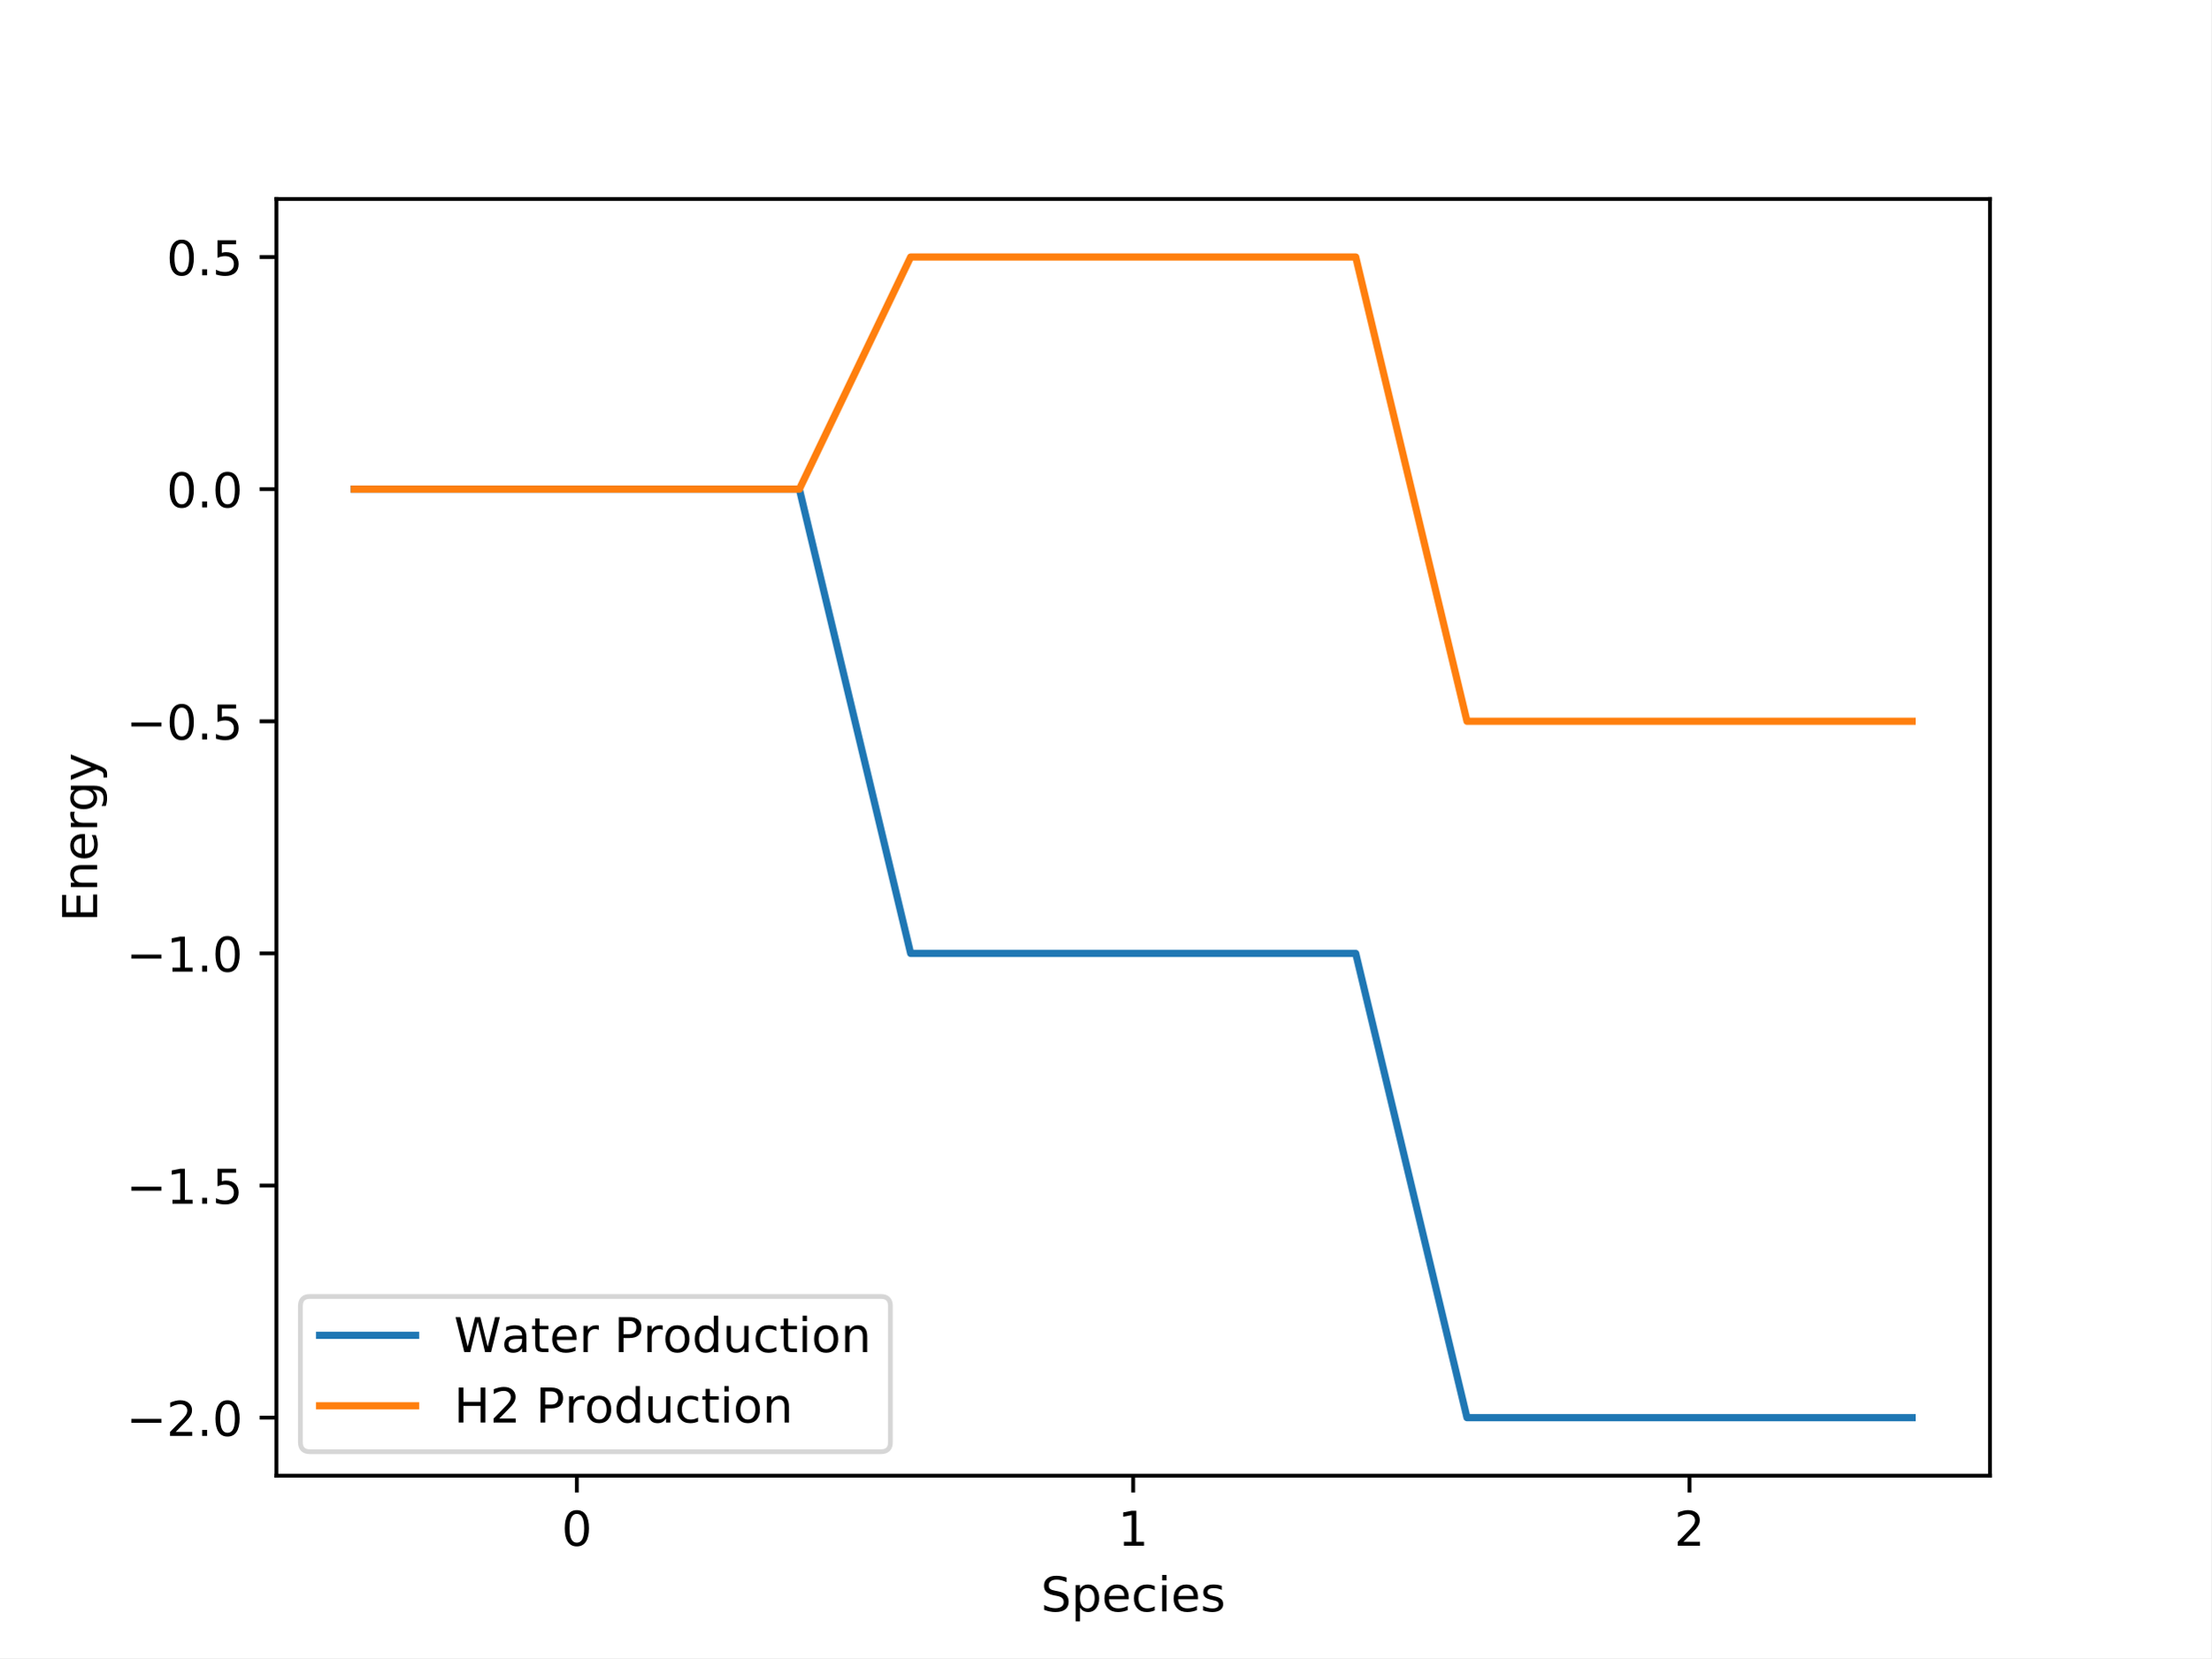
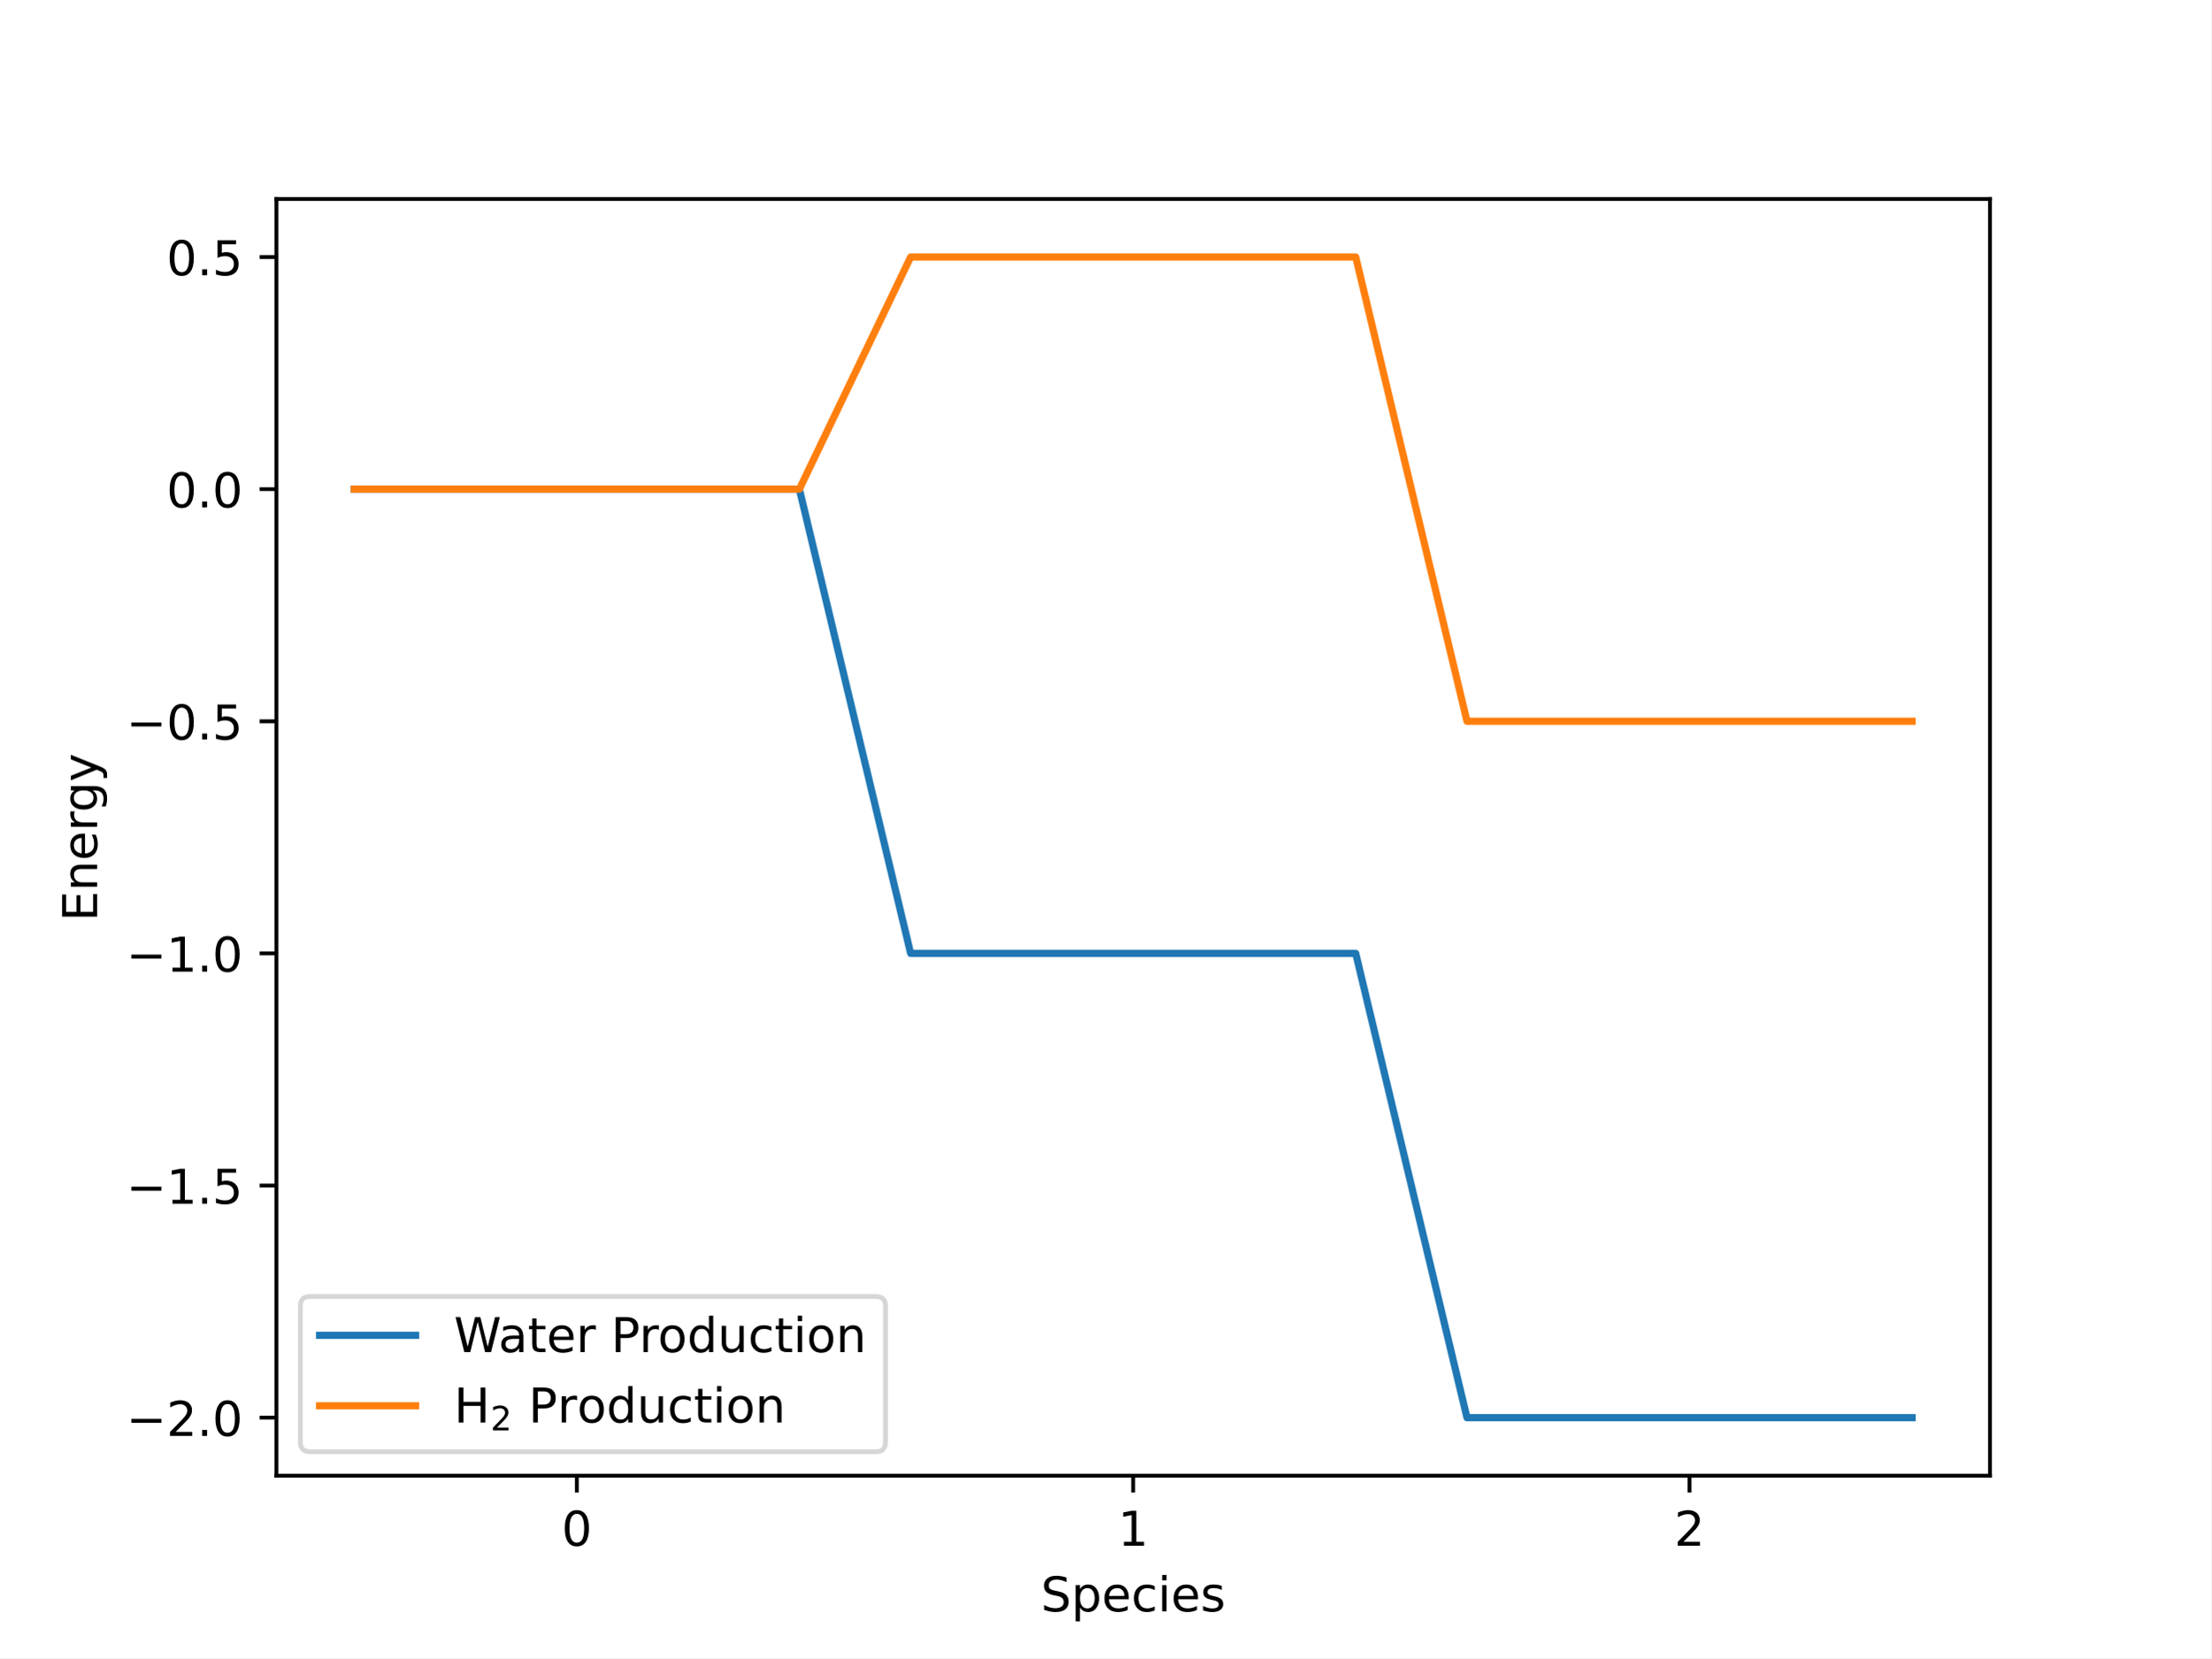
- <svg xmlns="http://www.w3.org/2000/svg" xmlns:xlink="http://www.w3.org/1999/xlink" height="345.6pt" version="1.1" viewBox="0 0 460.8 345.6" width="460.8pt">
+ <svg xmlns="http://www.w3.org/2000/svg" xmlns:xlink="http://www.w3.org/1999/xlink" width="460.8pt" height="345.6pt" viewBox="0 0 460.8 345.6" version="1.1">
  <defs>
-     <style type="text/css">
- *{stroke-linecap:butt;stroke-linejoin:round;}
-   </style>
+     <style type="text/css">*{stroke-linejoin: round; stroke-linecap: butt}</style>
  </defs>
  <g id="figure_1">
    <g id="patch_1">
-       <path d="M 0 345.6  L 460.8 345.6  L 460.8 0  L 0 0  z " style="fill:#ffffff;" />
+       <path d="M 0 345.6 L 460.8 345.6 L 460.8 0 L 0 0 z " style="fill: #ffffff" />
    </g>
    <g id="axes_1">
      <g id="patch_2">
-         <path d="M 57.6 307.584  L 414.72 307.584  L 414.72 41.472  L 57.6 41.472  z " style="fill:#ffffff;" />
+         <path d="M 57.6 307.584 L 414.72 307.584 L 414.72 41.472 L 57.6 41.472 z " style="fill: #ffffff" />
      </g>
      <g id="matplotlib.axis_1">
        <g id="xtick_1">
          <g id="line2d_1">
            <defs>
-               <path d="M 0 0  L 0 3.5  " id="mbefbd303cb" style="stroke:#000000;stroke-width:0.8;" />
-             </defs>
-             <g>
-               <use style="stroke:#000000;stroke-width:0.8;" x="120.212" xlink:href="#mbefbd303cb" y="307.584" />
+               <path id="m33f438d6b2" d="M 0 0 L 0 3.5 " style="stroke: #000000; stroke-width: 0.8" />
+             </defs>
+             <g>
+               <use xlink:href="#m33f438d6b2" x="120.212" y="307.584" style="stroke: #000000; stroke-width: 0.8" />
            </g>
          </g>
          <g id="text_1">
-             <defs>
-               <path d="M 31.781 66.406  Q 24.172 66.406 20.328 58.906  Q 16.5 51.422 16.5 36.375  Q 16.5 21.391 20.328 13.891  Q 24.172 6.391 31.781 6.391  Q 39.453 6.391 43.281 13.891  Q 47.125 21.391 47.125 36.375  Q 47.125 51.422 43.281 58.906  Q 39.453 66.406 31.781 66.406  z M 31.781 74.219  Q 44.047 74.219 50.516 64.516  Q 56.984 54.828 56.984 36.375  Q 56.984 17.969 50.516 8.266  Q 44.047 -1.422 31.781 -1.422  Q 19.531 -1.422 13.062 8.266  Q 6.594 17.969 6.594 36.375  Q 6.594 54.828 13.062 64.516  Q 19.531 74.219 31.781 74.219  z " id="DejaVuSans-48" />
-             </defs>
            <g transform="translate(117.0307 322.1824)scale(0.1 -0.1)">
-               <use xlink:href="#DejaVuSans-48" />
+               <defs>
+                 <path id="DejaVuSans-30" d="M 2034 4250 Q 1547 4250 1301 3770 Q 1056 3291 1056 2328 Q 1056 1369 1301 889 Q 1547 409 2034 409 Q 2525 409 2770 889 Q 3016 1369 3016 2328 Q 3016 3291 2770 3770 Q 2525 4250 2034 4250 z M 2034 4750 Q 2819 4750 3233 4129 Q 3647 3509 3647 2328 Q 3647 1150 3233 529 Q 2819 -91 2034 -91 Q 1250 -91 836 529 Q 422 1150 422 2328 Q 422 3509 836 4129 Q 1250 4750 2034 4750 z " transform="scale(0.015625)" />
+               </defs>
+               <use xlink:href="#DejaVuSans-30" />
            </g>
          </g>
        </g>
        <g id="xtick_2">
          <g id="line2d_2">
            <g>
-               <use style="stroke:#000000;stroke-width:0.8;" x="236.16" xlink:href="#mbefbd303cb" y="307.584" />
+               <use xlink:href="#m33f438d6b2" x="236.16" y="307.584" style="stroke: #000000; stroke-width: 0.8" />
            </g>
          </g>
          <g id="text_2">
-             <defs>
-               <path d="M 12.406 8.297  L 28.516 8.297  L 28.516 63.922  L 10.984 60.406  L 10.984 69.391  L 28.422 72.906  L 38.281 72.906  L 38.281 8.297  L 54.391 8.297  L 54.391 0  L 12.406 0  z " id="DejaVuSans-49" />
-             </defs>
            <g transform="translate(232.9787 322.1824)scale(0.1 -0.1)">
-               <use xlink:href="#DejaVuSans-49" />
+               <defs>
+                 <path id="DejaVuSans-31" d="M 794 531 L 1825 531 L 1825 4091 L 703 3866 L 703 4441 L 1819 4666 L 2450 4666 L 2450 531 L 3481 531 L 3481 0 L 794 0 L 794 531 z " transform="scale(0.015625)" />
+               </defs>
+               <use xlink:href="#DejaVuSans-31" />
            </g>
          </g>
        </g>
        <g id="xtick_3">
          <g id="line2d_3">
            <g>
-               <use style="stroke:#000000;stroke-width:0.8;" x="352.108" xlink:href="#mbefbd303cb" y="307.584" />
+               <use xlink:href="#m33f438d6b2" x="352.108" y="307.584" style="stroke: #000000; stroke-width: 0.8" />
            </g>
          </g>
          <g id="text_3">
-             <defs>
-               <path d="M 19.188 8.297  L 53.609 8.297  L 53.609 0  L 7.328 0  L 7.328 8.297  Q 12.938 14.109 22.625 23.891  Q 32.328 33.688 34.812 36.531  Q 39.547 41.844 41.422 45.531  Q 43.312 49.219 43.312 52.781  Q 43.312 58.594 39.234 62.25  Q 35.156 65.922 28.609 65.922  Q 23.969 65.922 18.812 64.312  Q 13.672 62.703 7.812 59.422  L 7.812 69.391  Q 13.766 71.781 18.938 73  Q 24.125 74.219 28.422 74.219  Q 39.75 74.219 46.484 68.547  Q 53.219 62.891 53.219 53.422  Q 53.219 48.922 51.531 44.891  Q 49.859 40.875 45.406 35.406  Q 44.188 33.984 37.641 27.219  Q 31.109 20.453 19.188 8.297  z " id="DejaVuSans-50" />
-             </defs>
            <g transform="translate(348.9268 322.1824)scale(0.1 -0.1)">
-               <use xlink:href="#DejaVuSans-50" />
+               <defs>
+                 <path id="DejaVuSans-32" d="M 1228 531 L 3431 531 L 3431 0 L 469 0 L 469 531 Q 828 903 1448 1529 Q 2069 2156 2228 2338 Q 2531 2678 2651 2914 Q 2772 3150 2772 3378 Q 2772 3750 2511 3984 Q 2250 4219 1831 4219 Q 1534 4219 1204 4116 Q 875 4013 500 3803 L 500 4441 Q 881 4594 1212 4672 Q 1544 4750 1819 4750 Q 2544 4750 2975 4387 Q 3406 4025 3406 3419 Q 3406 3131 3298 2873 Q 3191 2616 2906 2266 Q 2828 2175 2409 1742 Q 1991 1309 1228 531 z " transform="scale(0.015625)" />
+               </defs>
+               <use xlink:href="#DejaVuSans-32" />
            </g>
          </g>
        </g>
        <g id="text_4">
-           <defs>
-             <path d="M 53.516 70.516  L 53.516 60.891  Q 47.906 63.578 42.922 64.891  Q 37.938 66.219 33.297 66.219  Q 25.25 66.219 20.875 63.094  Q 16.5 59.969 16.5 54.203  Q 16.5 49.359 19.406 46.891  Q 22.312 44.438 30.422 42.922  L 36.375 41.703  Q 47.406 39.594 52.656 34.297  Q 57.906 29 57.906 20.125  Q 57.906 9.516 50.797 4.047  Q 43.703 -1.422 29.984 -1.422  Q 24.812 -1.422 18.969 -0.25  Q 13.141 0.922 6.891 3.219  L 6.891 13.375  Q 12.891 10.016 18.656 8.297  Q 24.422 6.594 29.984 6.594  Q 38.422 6.594 43.016 9.906  Q 47.609 13.234 47.609 19.391  Q 47.609 24.75 44.312 27.781  Q 41.016 30.812 33.5 32.328  L 27.484 33.5  Q 16.453 35.688 11.516 40.375  Q 6.594 45.062 6.594 53.422  Q 6.594 63.094 13.406 68.656  Q 20.219 74.219 32.172 74.219  Q 37.312 74.219 42.625 73.281  Q 47.953 72.359 53.516 70.516  z " id="DejaVuSans-83" />
-             <path d="M 18.109 8.203  L 18.109 -20.797  L 9.078 -20.797  L 9.078 54.688  L 18.109 54.688  L 18.109 46.391  Q 20.953 51.266 25.266 53.625  Q 29.594 56 35.594 56  Q 45.562 56 51.781 48.094  Q 58.016 40.188 58.016 27.297  Q 58.016 14.406 51.781 6.484  Q 45.562 -1.422 35.594 -1.422  Q 29.594 -1.422 25.266 0.953  Q 20.953 3.328 18.109 8.203  z M 48.688 27.297  Q 48.688 37.203 44.609 42.844  Q 40.531 48.484 33.406 48.484  Q 26.266 48.484 22.188 42.844  Q 18.109 37.203 18.109 27.297  Q 18.109 17.391 22.188 11.75  Q 26.266 6.109 33.406 6.109  Q 40.531 6.109 44.609 11.75  Q 48.688 17.391 48.688 27.297  z " id="DejaVuSans-112" />
-             <path d="M 56.203 29.594  L 56.203 25.203  L 14.891 25.203  Q 15.484 15.922 20.484 11.062  Q 25.484 6.203 34.422 6.203  Q 39.594 6.203 44.453 7.469  Q 49.312 8.734 54.109 11.281  L 54.109 2.781  Q 49.266 0.734 44.188 -0.344  Q 39.109 -1.422 33.891 -1.422  Q 20.797 -1.422 13.156 6.188  Q 5.516 13.812 5.516 26.812  Q 5.516 40.234 12.766 48.109  Q 20.016 56 32.328 56  Q 43.359 56 49.781 48.891  Q 56.203 41.797 56.203 29.594  z M 47.219 32.234  Q 47.125 39.594 43.094 43.984  Q 39.062 48.391 32.422 48.391  Q 24.906 48.391 20.391 44.141  Q 15.875 39.891 15.188 32.172  z " id="DejaVuSans-101" />
-             <path d="M 48.781 52.594  L 48.781 44.188  Q 44.969 46.297 41.141 47.344  Q 37.312 48.391 33.406 48.391  Q 24.656 48.391 19.812 42.844  Q 14.984 37.312 14.984 27.297  Q 14.984 17.281 19.812 11.734  Q 24.656 6.203 33.406 6.203  Q 37.312 6.203 41.141 7.25  Q 44.969 8.297 48.781 10.406  L 48.781 2.094  Q 45.016 0.344 40.984 -0.531  Q 36.969 -1.422 32.422 -1.422  Q 20.062 -1.422 12.781 6.344  Q 5.516 14.109 5.516 27.297  Q 5.516 40.672 12.859 48.328  Q 20.219 56 33.016 56  Q 37.156 56 41.109 55.141  Q 45.062 54.297 48.781 52.594  z " id="DejaVuSans-99" />
-             <path d="M 9.422 54.688  L 18.406 54.688  L 18.406 0  L 9.422 0  z M 9.422 75.984  L 18.406 75.984  L 18.406 64.594  L 9.422 64.594  z " id="DejaVuSans-105" />
-             <path d="M 44.281 53.078  L 44.281 44.578  Q 40.484 46.531 36.375 47.5  Q 32.281 48.484 27.875 48.484  Q 21.188 48.484 17.844 46.438  Q 14.5 44.391 14.5 40.281  Q 14.5 37.156 16.891 35.375  Q 19.281 33.594 26.516 31.984  L 29.594 31.297  Q 39.156 29.25 43.188 25.516  Q 47.219 21.781 47.219 15.094  Q 47.219 7.469 41.188 3.016  Q 35.156 -1.422 24.609 -1.422  Q 20.219 -1.422 15.453 -0.562  Q 10.688 0.297 5.422 2  L 5.422 11.281  Q 10.406 8.688 15.234 7.391  Q 20.062 6.109 24.812 6.109  Q 31.156 6.109 34.562 8.281  Q 37.984 10.453 37.984 14.406  Q 37.984 18.062 35.516 20.016  Q 33.062 21.969 24.703 23.781  L 21.578 24.516  Q 13.234 26.266 9.516 29.906  Q 5.812 33.547 5.812 39.891  Q 5.812 47.609 11.281 51.797  Q 16.75 56 26.812 56  Q 31.781 56 36.172 55.266  Q 40.578 54.547 44.281 53.078  z " id="DejaVuSans-115" />
-           </defs>
          <g transform="translate(216.9155 335.8606)scale(0.1 -0.1)">
-             <use xlink:href="#DejaVuSans-83" />
-             <use x="63.477" xlink:href="#DejaVuSans-112" />
-             <use x="126.953" xlink:href="#DejaVuSans-101" />
-             <use x="188.477" xlink:href="#DejaVuSans-99" />
-             <use x="243.457" xlink:href="#DejaVuSans-105" />
-             <use x="271.24" xlink:href="#DejaVuSans-101" />
-             <use x="332.764" xlink:href="#DejaVuSans-115" />
+             <defs>
+               <path id="DejaVuSans-53" d="M 3425 4513 L 3425 3897 Q 3066 4069 2747 4153 Q 2428 4238 2131 4238 Q 1616 4238 1336 4038 Q 1056 3838 1056 3469 Q 1056 3159 1242 3001 Q 1428 2844 1947 2747 L 2328 2669 Q 3034 2534 3370 2195 Q 3706 1856 3706 1288 Q 3706 609 3251 259 Q 2797 -91 1919 -91 Q 1588 -91 1214 -16 Q 841 59 441 206 L 441 856 Q 825 641 1194 531 Q 1563 422 1919 422 Q 2459 422 2753 634 Q 3047 847 3047 1241 Q 3047 1584 2836 1778 Q 2625 1972 2144 2069 L 1759 2144 Q 1053 2284 737 2584 Q 422 2884 422 3419 Q 422 4038 858 4394 Q 1294 4750 2059 4750 Q 2388 4750 2728 4690 Q 3069 4631 3425 4513 z " transform="scale(0.015625)" />
+               <path id="DejaVuSans-70" d="M 1159 525 L 1159 -1331 L 581 -1331 L 581 3500 L 1159 3500 L 1159 2969 Q 1341 3281 1617 3432 Q 1894 3584 2278 3584 Q 2916 3584 3314 3078 Q 3713 2572 3713 1747 Q 3713 922 3314 415 Q 2916 -91 2278 -91 Q 1894 -91 1617 61 Q 1341 213 1159 525 z M 3116 1747 Q 3116 2381 2855 2742 Q 2594 3103 2138 3103 Q 1681 3103 1420 2742 Q 1159 2381 1159 1747 Q 1159 1113 1420 752 Q 1681 391 2138 391 Q 2594 391 2855 752 Q 3116 1113 3116 1747 z " transform="scale(0.015625)" />
+               <path id="DejaVuSans-65" d="M 3597 1894 L 3597 1613 L 953 1613 Q 991 1019 1311 708 Q 1631 397 2203 397 Q 2534 397 2845 478 Q 3156 559 3463 722 L 3463 178 Q 3153 47 2828 -22 Q 2503 -91 2169 -91 Q 1331 -91 842 396 Q 353 884 353 1716 Q 353 2575 817 3079 Q 1281 3584 2069 3584 Q 2775 3584 3186 3129 Q 3597 2675 3597 1894 z M 3022 2063 Q 3016 2534 2758 2815 Q 2500 3097 2075 3097 Q 1594 3097 1305 2825 Q 1016 2553 972 2059 L 3022 2063 z " transform="scale(0.015625)" />
+               <path id="DejaVuSans-63" d="M 3122 3366 L 3122 2828 Q 2878 2963 2633 3030 Q 2388 3097 2138 3097 Q 1578 3097 1268 2742 Q 959 2388 959 1747 Q 959 1106 1268 751 Q 1578 397 2138 397 Q 2388 397 2633 464 Q 2878 531 3122 666 L 3122 134 Q 2881 22 2623 -34 Q 2366 -91 2075 -91 Q 1284 -91 818 406 Q 353 903 353 1747 Q 353 2603 823 3093 Q 1294 3584 2113 3584 Q 2378 3584 2631 3529 Q 2884 3475 3122 3366 z " transform="scale(0.015625)" />
+               <path id="DejaVuSans-69" d="M 603 3500 L 1178 3500 L 1178 0 L 603 0 L 603 3500 z M 603 4863 L 1178 4863 L 1178 4134 L 603 4134 L 603 4863 z " transform="scale(0.015625)" />
+               <path id="DejaVuSans-73" d="M 2834 3397 L 2834 2853 Q 2591 2978 2328 3040 Q 2066 3103 1784 3103 Q 1356 3103 1142 2972 Q 928 2841 928 2578 Q 928 2378 1081 2264 Q 1234 2150 1697 2047 L 1894 2003 Q 2506 1872 2764 1633 Q 3022 1394 3022 966 Q 3022 478 2636 193 Q 2250 -91 1575 -91 Q 1294 -91 989 -36 Q 684 19 347 128 L 347 722 Q 666 556 975 473 Q 1284 391 1588 391 Q 1994 391 2212 530 Q 2431 669 2431 922 Q 2431 1156 2273 1281 Q 2116 1406 1581 1522 L 1381 1569 Q 847 1681 609 1914 Q 372 2147 372 2553 Q 372 3047 722 3315 Q 1072 3584 1716 3584 Q 2034 3584 2315 3537 Q 2597 3491 2834 3397 z " transform="scale(0.015625)" />
+             </defs>
+             <use xlink:href="#DejaVuSans-53" />
+             <use xlink:href="#DejaVuSans-70" x="63.477" />
+             <use xlink:href="#DejaVuSans-65" x="126.953" />
+             <use xlink:href="#DejaVuSans-63" x="188.477" />
+             <use xlink:href="#DejaVuSans-69" x="243.457" />
+             <use xlink:href="#DejaVuSans-65" x="271.24" />
+             <use xlink:href="#DejaVuSans-73" x="332.764" />
          </g>
        </g>
      </g>
      <g id="matplotlib.axis_2">
        <g id="ytick_1">
          <g id="line2d_4">
            <defs>
-               <path d="M 0 0  L -3.5 0  " id="m1e90b97d5b" style="stroke:#000000;stroke-width:0.8;" />
-             </defs>
-             <g>
-               <use style="stroke:#000000;stroke-width:0.8;" x="57.6" xlink:href="#m1e90b97d5b" y="295.488" />
+               <path id="m0266d4c2ae" d="M 0 0 L -3.5 0 " style="stroke: #000000; stroke-width: 0.8" />
+             </defs>
+             <g>
+               <use xlink:href="#m0266d4c2ae" x="57.6" y="295.488" style="stroke: #000000; stroke-width: 0.8" />
            </g>
          </g>
          <g id="text_5">
-             <defs>
-               <path d="M 10.594 35.5  L 73.188 35.5  L 73.188 27.203  L 10.594 27.203  z " id="DejaVuSans-8722" />
-               <path d="M 10.688 12.406  L 21 12.406  L 21 0  L 10.688 0  z " id="DejaVuSans-46" />
-             </defs>
            <g transform="translate(26.31719 299.2872)scale(0.1 -0.1)">
-               <use xlink:href="#DejaVuSans-8722" />
-               <use x="83.789" xlink:href="#DejaVuSans-50" />
-               <use x="147.412" xlink:href="#DejaVuSans-46" />
-               <use x="179.199" xlink:href="#DejaVuSans-48" />
+               <defs>
+                 <path id="DejaVuSans-2212" d="M 678 2272 L 4684 2272 L 4684 1741 L 678 1741 L 678 2272 z " transform="scale(0.015625)" />
+                 <path id="DejaVuSans-2e" d="M 684 794 L 1344 794 L 1344 0 L 684 0 L 684 794 z " transform="scale(0.015625)" />
+               </defs>
+               <use xlink:href="#DejaVuSans-2212" />
+               <use xlink:href="#DejaVuSans-32" x="83.789" />
+               <use xlink:href="#DejaVuSans-2e" x="147.412" />
+               <use xlink:href="#DejaVuSans-30" x="179.199" />
            </g>
          </g>
        </g>
        <g id="ytick_2">
          <g id="line2d_5">
            <g>
-               <use style="stroke:#000000;stroke-width:0.8;" x="57.6" xlink:href="#m1e90b97d5b" y="247.104" />
+               <use xlink:href="#m0266d4c2ae" x="57.6" y="247.104" style="stroke: #000000; stroke-width: 0.8" />
            </g>
          </g>
          <g id="text_6">
-             <defs>
-               <path d="M 10.797 72.906  L 49.516 72.906  L 49.516 64.594  L 19.828 64.594  L 19.828 46.734  Q 21.969 47.469 24.109 47.828  Q 26.266 48.188 28.422 48.188  Q 40.625 48.188 47.75 41.5  Q 54.891 34.812 54.891 23.391  Q 54.891 11.625 47.562 5.094  Q 40.234 -1.422 26.906 -1.422  Q 22.312 -1.422 17.547 -0.641  Q 12.797 0.141 7.719 1.703  L 7.719 11.625  Q 12.109 9.234 16.797 8.062  Q 21.484 6.891 26.703 6.891  Q 35.156 6.891 40.078 11.328  Q 45.016 15.766 45.016 23.391  Q 45.016 31 40.078 35.438  Q 35.156 39.891 26.703 39.891  Q 22.75 39.891 18.812 39.016  Q 14.891 38.141 10.797 36.281  z " id="DejaVuSans-53" />
-             </defs>
            <g transform="translate(26.31719 250.9032)scale(0.1 -0.1)">
-               <use xlink:href="#DejaVuSans-8722" />
-               <use x="83.789" xlink:href="#DejaVuSans-49" />
-               <use x="147.412" xlink:href="#DejaVuSans-46" />
-               <use x="179.199" xlink:href="#DejaVuSans-53" />
+               <defs>
+                 <path id="DejaVuSans-35" d="M 691 4666 L 3169 4666 L 3169 4134 L 1269 4134 L 1269 2991 Q 1406 3038 1543 3061 Q 1681 3084 1819 3084 Q 2600 3084 3056 2656 Q 3513 2228 3513 1497 Q 3513 744 3044 326 Q 2575 -91 1722 -91 Q 1428 -91 1123 -41 Q 819 9 494 109 L 494 744 Q 775 591 1075 516 Q 1375 441 1709 441 Q 2250 441 2565 725 Q 2881 1009 2881 1497 Q 2881 1984 2565 2268 Q 2250 2553 1709 2553 Q 1456 2553 1204 2497 Q 953 2441 691 2322 L 691 4666 z " transform="scale(0.015625)" />
+               </defs>
+               <use xlink:href="#DejaVuSans-2212" />
+               <use xlink:href="#DejaVuSans-31" x="83.789" />
+               <use xlink:href="#DejaVuSans-2e" x="147.412" />
+               <use xlink:href="#DejaVuSans-35" x="179.199" />
            </g>
          </g>
        </g>
        <g id="ytick_3">
          <g id="line2d_6">
            <g>
-               <use style="stroke:#000000;stroke-width:0.8;" x="57.6" xlink:href="#m1e90b97d5b" y="198.72" />
+               <use xlink:href="#m0266d4c2ae" x="57.6" y="198.72" style="stroke: #000000; stroke-width: 0.8" />
            </g>
          </g>
          <g id="text_7">
            <g transform="translate(26.31719 202.5192)scale(0.1 -0.1)">
-               <use xlink:href="#DejaVuSans-8722" />
-               <use x="83.789" xlink:href="#DejaVuSans-49" />
-               <use x="147.412" xlink:href="#DejaVuSans-46" />
-               <use x="179.199" xlink:href="#DejaVuSans-48" />
+               <use xlink:href="#DejaVuSans-2212" />
+               <use xlink:href="#DejaVuSans-31" x="83.789" />
+               <use xlink:href="#DejaVuSans-2e" x="147.412" />
+               <use xlink:href="#DejaVuSans-30" x="179.199" />
            </g>
          </g>
        </g>
        <g id="ytick_4">
          <g id="line2d_7">
            <g>
-               <use style="stroke:#000000;stroke-width:0.8;" x="57.6" xlink:href="#m1e90b97d5b" y="150.336" />
+               <use xlink:href="#m0266d4c2ae" x="57.6" y="150.336" style="stroke: #000000; stroke-width: 0.8" />
            </g>
          </g>
          <g id="text_8">
            <g transform="translate(26.31719 154.1352)scale(0.1 -0.1)">
-               <use xlink:href="#DejaVuSans-8722" />
-               <use x="83.789" xlink:href="#DejaVuSans-48" />
-               <use x="147.412" xlink:href="#DejaVuSans-46" />
-               <use x="179.199" xlink:href="#DejaVuSans-53" />
+               <use xlink:href="#DejaVuSans-2212" />
+               <use xlink:href="#DejaVuSans-30" x="83.789" />
+               <use xlink:href="#DejaVuSans-2e" x="147.412" />
+               <use xlink:href="#DejaVuSans-35" x="179.199" />
            </g>
          </g>
        </g>
        <g id="ytick_5">
          <g id="line2d_8">
            <g>
-               <use style="stroke:#000000;stroke-width:0.8;" x="57.6" xlink:href="#m1e90b97d5b" y="101.952" />
+               <use xlink:href="#m0266d4c2ae" x="57.6" y="101.952" style="stroke: #000000; stroke-width: 0.8" />
            </g>
          </g>
          <g id="text_9">
            <g transform="translate(34.69687 105.7512)scale(0.1 -0.1)">
-               <use xlink:href="#DejaVuSans-48" />
-               <use x="63.623" xlink:href="#DejaVuSans-46" />
-               <use x="95.41" xlink:href="#DejaVuSans-48" />
+               <use xlink:href="#DejaVuSans-30" />
+               <use xlink:href="#DejaVuSans-2e" x="63.623" />
+               <use xlink:href="#DejaVuSans-30" x="95.41" />
            </g>
          </g>
        </g>
        <g id="ytick_6">
          <g id="line2d_9">
            <g>
-               <use style="stroke:#000000;stroke-width:0.8;" x="57.6" xlink:href="#m1e90b97d5b" y="53.568" />
+               <use xlink:href="#m0266d4c2ae" x="57.6" y="53.568" style="stroke: #000000; stroke-width: 0.8" />
            </g>
          </g>
          <g id="text_10">
            <g transform="translate(34.69687 57.36722)scale(0.1 -0.1)">
-               <use xlink:href="#DejaVuSans-48" />
-               <use x="63.623" xlink:href="#DejaVuSans-46" />
-               <use x="95.41" xlink:href="#DejaVuSans-53" />
+               <use xlink:href="#DejaVuSans-30" />
+               <use xlink:href="#DejaVuSans-2e" x="63.623" />
+               <use xlink:href="#DejaVuSans-35" x="95.41" />
            </g>
          </g>
        </g>
        <g id="text_11">
-           <defs>
-             <path d="M 9.812 72.906  L 55.906 72.906  L 55.906 64.594  L 19.672 64.594  L 19.672 43.016  L 54.391 43.016  L 54.391 34.719  L 19.672 34.719  L 19.672 8.297  L 56.781 8.297  L 56.781 0  L 9.812 0  z " id="DejaVuSans-69" />
-             <path d="M 54.891 33.016  L 54.891 0  L 45.906 0  L 45.906 32.719  Q 45.906 40.484 42.875 44.328  Q 39.844 48.188 33.797 48.188  Q 26.516 48.188 22.312 43.547  Q 18.109 38.922 18.109 30.906  L 18.109 0  L 9.078 0  L 9.078 54.688  L 18.109 54.688  L 18.109 46.188  Q 21.344 51.125 25.703 53.562  Q 30.078 56 35.797 56  Q 45.219 56 50.047 50.172  Q 54.891 44.344 54.891 33.016  z " id="DejaVuSans-110" />
-             <path d="M 41.109 46.297  Q 39.594 47.172 37.812 47.578  Q 36.031 48 33.891 48  Q 26.266 48 22.188 43.047  Q 18.109 38.094 18.109 28.812  L 18.109 0  L 9.078 0  L 9.078 54.688  L 18.109 54.688  L 18.109 46.188  Q 20.953 51.172 25.484 53.578  Q 30.031 56 36.531 56  Q 37.453 56 38.578 55.875  Q 39.703 55.766 41.062 55.516  z " id="DejaVuSans-114" />
-             <path d="M 45.406 27.984  Q 45.406 37.75 41.375 43.109  Q 37.359 48.484 30.078 48.484  Q 22.859 48.484 18.828 43.109  Q 14.797 37.75 14.797 27.984  Q 14.797 18.266 18.828 12.891  Q 22.859 7.516 30.078 7.516  Q 37.359 7.516 41.375 12.891  Q 45.406 18.266 45.406 27.984  z M 54.391 6.781  Q 54.391 -7.172 48.188 -13.984  Q 42 -20.797 29.203 -20.797  Q 24.469 -20.797 20.266 -20.094  Q 16.062 -19.391 12.109 -17.922  L 12.109 -9.188  Q 16.062 -11.328 19.922 -12.344  Q 23.781 -13.375 27.781 -13.375  Q 36.625 -13.375 41.016 -8.766  Q 45.406 -4.156 45.406 5.172  L 45.406 9.625  Q 42.625 4.781 38.281 2.391  Q 33.938 0 27.875 0  Q 17.828 0 11.672 7.656  Q 5.516 15.328 5.516 27.984  Q 5.516 40.672 11.672 48.328  Q 17.828 56 27.875 56  Q 33.938 56 38.281 53.609  Q 42.625 51.219 45.406 46.391  L 45.406 54.688  L 54.391 54.688  z " id="DejaVuSans-103" />
-             <path d="M 32.172 -5.078  Q 28.375 -14.844 24.75 -17.812  Q 21.141 -20.797 15.094 -20.797  L 7.906 -20.797  L 7.906 -13.281  L 13.188 -13.281  Q 16.891 -13.281 18.938 -11.516  Q 21 -9.766 23.484 -3.219  L 25.094 0.875  L 2.984 54.688  L 12.5 54.688  L 29.594 11.922  L 46.688 54.688  L 56.203 54.688  z " id="DejaVuSans-121" />
-           </defs>
-           <g transform="translate(20.2375 192.121)rotate(-90)scale(0.1 -0.1)">
-             <use xlink:href="#DejaVuSans-69" />
-             <use x="63.184" xlink:href="#DejaVuSans-110" />
-             <use x="126.562" xlink:href="#DejaVuSans-101" />
-             <use x="188.086" xlink:href="#DejaVuSans-114" />
-             <use x="229.184" xlink:href="#DejaVuSans-103" />
-             <use x="292.66" xlink:href="#DejaVuSans-121" />
+           <g transform="translate(20.2375 192.0342)rotate(-90)scale(0.1 -0.1)">
+             <defs>
+               <path id="DejaVuSans-45" d="M 628 4666 L 3578 4666 L 3578 4134 L 1259 4134 L 1259 2753 L 3481 2753 L 3481 2222 L 1259 2222 L 1259 531 L 3634 531 L 3634 0 L 628 0 L 628 4666 z " transform="scale(0.015625)" />
+               <path id="DejaVuSans-6e" d="M 3513 2113 L 3513 0 L 2938 0 L 2938 2094 Q 2938 2591 2744 2837 Q 2550 3084 2163 3084 Q 1697 3084 1428 2787 Q 1159 2491 1159 1978 L 1159 0 L 581 0 L 581 3500 L 1159 3500 L 1159 2956 Q 1366 3272 1645 3428 Q 1925 3584 2291 3584 Q 2894 3584 3203 3211 Q 3513 2838 3513 2113 z " transform="scale(0.015625)" />
+               <path id="DejaVuSans-72" d="M 2631 2963 Q 2534 3019 2420 3045 Q 2306 3072 2169 3072 Q 1681 3072 1420 2755 Q 1159 2438 1159 1844 L 1159 0 L 581 0 L 581 3500 L 1159 3500 L 1159 2956 Q 1341 3275 1631 3429 Q 1922 3584 2338 3584 Q 2397 3584 2469 3576 Q 2541 3569 2628 3553 L 2631 2963 z " transform="scale(0.015625)" />
+               <path id="DejaVuSans-67" d="M 2906 1791 Q 2906 2416 2648 2759 Q 2391 3103 1925 3103 Q 1463 3103 1205 2759 Q 947 2416 947 1791 Q 947 1169 1205 825 Q 1463 481 1925 481 Q 2391 481 2648 825 Q 2906 1169 2906 1791 z M 3481 434 Q 3481 -459 3084 -895 Q 2688 -1331 1869 -1331 Q 1566 -1331 1297 -1286 Q 1028 -1241 775 -1147 L 775 -588 Q 1028 -725 1275 -790 Q 1522 -856 1778 -856 Q 2344 -856 2625 -561 Q 2906 -266 2906 331 L 2906 616 Q 2728 306 2450 153 Q 2172 0 1784 0 Q 1141 0 747 490 Q 353 981 353 1791 Q 353 2603 747 3093 Q 1141 3584 1784 3584 Q 2172 3584 2450 3431 Q 2728 3278 2906 2969 L 2906 3500 L 3481 3500 L 3481 434 z " transform="scale(0.015625)" />
+               <path id="DejaVuSans-79" d="M 2059 -325 Q 1816 -950 1584 -1140 Q 1353 -1331 966 -1331 L 506 -1331 L 506 -850 L 844 -850 Q 1081 -850 1212 -737 Q 1344 -625 1503 -206 L 1606 56 L 191 3500 L 800 3500 L 1894 763 L 2988 3500 L 3597 3500 L 2059 -325 z " transform="scale(0.015625)" />
+             </defs>
+             <use xlink:href="#DejaVuSans-45" />
+             <use xlink:href="#DejaVuSans-6e" x="63.184" />
+             <use xlink:href="#DejaVuSans-65" x="126.562" />
+             <use xlink:href="#DejaVuSans-72" x="188.086" />
+             <use xlink:href="#DejaVuSans-67" x="227.449" />
+             <use xlink:href="#DejaVuSans-79" x="290.926" />
          </g>
        </g>
      </g>
      <g id="line2d_10">
-         <path clip-path="url(#p8e2432b9d7)" d="M 73.833 101.952  L 166.591 101.952  L 189.781 198.72  L 282.539 198.72  L 305.729 295.488  L 398.487 295.488  " style="fill:none;stroke:#1f77b4;stroke-linecap:square;stroke-width:1.5;" />
+         <path d="M 73.833 101.952 L 166.591 101.952 L 189.781 198.72 L 282.539 198.72 L 305.729 295.488 L 398.487 295.488 " clip-path="url(#p39ee3f5909)" style="fill: none; stroke: #1f77b4; stroke-width: 1.5; stroke-linecap: square" />
      </g>
      <g id="line2d_11">
-         <path clip-path="url(#p8e2432b9d7)" d="M 73.833 101.952  L 166.591 101.952  L 189.781 53.568  L 282.539 53.568  L 305.729 150.336  L 398.487 150.336  " style="fill:none;stroke:#ff7f0e;stroke-linecap:square;stroke-width:1.5;" />
+         <path d="M 73.833 101.952 L 166.591 101.952 L 189.781 53.568 L 282.539 53.568 L 305.729 150.336 L 398.487 150.336 " clip-path="url(#p39ee3f5909)" style="fill: none; stroke: #ff7f0e; stroke-width: 1.5; stroke-linecap: square" />
      </g>
      <g id="patch_3">
-         <path d="M 57.6 307.584  L 57.6 41.472  " style="fill:none;stroke:#000000;stroke-linecap:square;stroke-linejoin:miter;stroke-width:0.8;" />
+         <path d="M 57.6 307.584 L 57.6 41.472 " style="fill: none; stroke: #000000; stroke-width: 0.8; stroke-linejoin: miter; stroke-linecap: square" />
      </g>
      <g id="patch_4">
-         <path d="M 414.72 307.584  L 414.72 41.472  " style="fill:none;stroke:#000000;stroke-linecap:square;stroke-linejoin:miter;stroke-width:0.8;" />
+         <path d="M 414.72 307.584 L 414.72 41.472 " style="fill: none; stroke: #000000; stroke-width: 0.8; stroke-linejoin: miter; stroke-linecap: square" />
      </g>
      <g id="patch_5">
-         <path d="M 57.6 307.584  L 414.72 307.584  " style="fill:none;stroke:#000000;stroke-linecap:square;stroke-linejoin:miter;stroke-width:0.8;" />
+         <path d="M 57.6 307.584 L 414.72 307.584 " style="fill: none; stroke: #000000; stroke-width: 0.8; stroke-linejoin: miter; stroke-linecap: square" />
      </g>
      <g id="patch_6">
-         <path d="M 57.6 41.472  L 414.72 41.472  " style="fill:none;stroke:#000000;stroke-linecap:square;stroke-linejoin:miter;stroke-width:0.8;" />
+         <path d="M 57.6 41.472 L 414.72 41.472 " style="fill: none; stroke: #000000; stroke-width: 0.8; stroke-linejoin: miter; stroke-linecap: square" />
      </g>
      <g id="legend_1">
        <g id="patch_7">
-           <path d="M 64.6 302.584  L 183.562 302.584  Q 185.562 302.584 185.562 300.584  L 185.562 272.228  Q 185.562 270.228 183.562 270.228  L 64.6 270.228  Q 62.6 270.228 62.6 272.228  L 62.6 300.584  Q 62.6 302.584 64.6 302.584  z " style="fill:#ffffff;opacity:0.8;stroke:#cccccc;stroke-linejoin:miter;" />
+           <path d="M 64.6 302.584 L 182.539 302.584 Q 184.539 302.584 184.539 300.584 L 184.539 272.228 Q 184.539 270.228 182.539 270.228 L 64.6 270.228 Q 62.6 270.228 62.6 272.228 L 62.6 300.584 Q 62.6 302.584 64.6 302.584 z " style="fill: #ffffff; opacity: 0.8; stroke: #cccccc; stroke-linejoin: miter" />
        </g>
        <g id="line2d_12">
-           <path d="M 66.6 278.326  L 86.6 278.326  " style="fill:none;stroke:#1f77b4;stroke-linecap:square;stroke-width:1.5;" />
-         </g>
-         <g id="line2d_13" />
+           <path d="M 66.6 278.326 L 76.6 278.326 L 86.6 278.326 " style="fill: none; stroke: #1f77b4; stroke-width: 1.5; stroke-linecap: square" />
+         </g>
        <g id="text_12">
-           <defs>
-             <path d="M 3.328 72.906  L 13.281 72.906  L 28.609 11.281  L 43.891 72.906  L 54.984 72.906  L 70.312 11.281  L 85.594 72.906  L 95.609 72.906  L 77.297 0  L 64.891 0  L 49.516 63.281  L 33.984 0  L 21.578 0  z " id="DejaVuSans-87" />
-             <path d="M 34.281 27.484  Q 23.391 27.484 19.188 25  Q 14.984 22.516 14.984 16.5  Q 14.984 11.719 18.141 8.906  Q 21.297 6.109 26.703 6.109  Q 34.188 6.109 38.703 11.406  Q 43.219 16.703 43.219 25.484  L 43.219 27.484  z M 52.203 31.203  L 52.203 0  L 43.219 0  L 43.219 8.297  Q 40.141 3.328 35.547 0.953  Q 30.953 -1.422 24.312 -1.422  Q 15.922 -1.422 10.953 3.297  Q 6 8.016 6 15.922  Q 6 25.141 12.172 29.828  Q 18.359 34.516 30.609 34.516  L 43.219 34.516  L 43.219 35.406  Q 43.219 41.609 39.141 45  Q 35.062 48.391 27.688 48.391  Q 23 48.391 18.547 47.266  Q 14.109 46.141 10.016 43.891  L 10.016 52.203  Q 14.938 54.109 19.578 55.047  Q 24.219 56 28.609 56  Q 40.484 56 46.344 49.844  Q 52.203 43.703 52.203 31.203  z " id="DejaVuSans-97" />
-             <path d="M 18.312 70.219  L 18.312 54.688  L 36.812 54.688  L 36.812 47.703  L 18.312 47.703  L 18.312 18.016  Q 18.312 11.328 20.141 9.422  Q 21.969 7.516 27.594 7.516  L 36.812 7.516  L 36.812 0  L 27.594 0  Q 17.188 0 13.234 3.875  Q 9.281 7.766 9.281 18.016  L 9.281 47.703  L 2.688 47.703  L 2.688 54.688  L 9.281 54.688  L 9.281 70.219  z " id="DejaVuSans-116" />
-             <path id="DejaVuSans-32" />
-             <path d="M 19.672 64.797  L 19.672 37.406  L 32.078 37.406  Q 38.969 37.406 42.719 40.969  Q 46.484 44.531 46.484 51.125  Q 46.484 57.672 42.719 61.234  Q 38.969 64.797 32.078 64.797  z M 9.812 72.906  L 32.078 72.906  Q 44.344 72.906 50.609 67.359  Q 56.891 61.812 56.891 51.125  Q 56.891 40.328 50.609 34.812  Q 44.344 29.297 32.078 29.297  L 19.672 29.297  L 19.672 0  L 9.812 0  z " id="DejaVuSans-80" />
-             <path d="M 30.609 48.391  Q 23.391 48.391 19.188 42.75  Q 14.984 37.109 14.984 27.297  Q 14.984 17.484 19.156 11.844  Q 23.344 6.203 30.609 6.203  Q 37.797 6.203 41.984 11.859  Q 46.188 17.531 46.188 27.297  Q 46.188 37.016 41.984 42.703  Q 37.797 48.391 30.609 48.391  z M 30.609 56  Q 42.328 56 49.016 48.375  Q 55.719 40.766 55.719 27.297  Q 55.719 13.875 49.016 6.219  Q 42.328 -1.422 30.609 -1.422  Q 18.844 -1.422 12.172 6.219  Q 5.516 13.875 5.516 27.297  Q 5.516 40.766 12.172 48.375  Q 18.844 56 30.609 56  z " id="DejaVuSans-111" />
-             <path d="M 45.406 46.391  L 45.406 75.984  L 54.391 75.984  L 54.391 0  L 45.406 0  L 45.406 8.203  Q 42.578 3.328 38.25 0.953  Q 33.938 -1.422 27.875 -1.422  Q 17.969 -1.422 11.734 6.484  Q 5.516 14.406 5.516 27.297  Q 5.516 40.188 11.734 48.094  Q 17.969 56 27.875 56  Q 33.938 56 38.25 53.625  Q 42.578 51.266 45.406 46.391  z M 14.797 27.297  Q 14.797 17.391 18.875 11.75  Q 22.953 6.109 30.078 6.109  Q 37.203 6.109 41.297 11.75  Q 45.406 17.391 45.406 27.297  Q 45.406 37.203 41.297 42.844  Q 37.203 48.484 30.078 48.484  Q 22.953 48.484 18.875 42.844  Q 14.797 37.203 14.797 27.297  z " id="DejaVuSans-100" />
-             <path d="M 8.5 21.578  L 8.5 54.688  L 17.484 54.688  L 17.484 21.922  Q 17.484 14.156 20.5 10.266  Q 23.531 6.391 29.594 6.391  Q 36.859 6.391 41.078 11.031  Q 45.312 15.672 45.312 23.688  L 45.312 54.688  L 54.297 54.688  L 54.297 0  L 45.312 0  L 45.312 8.406  Q 42.047 3.422 37.719 1  Q 33.406 -1.422 27.688 -1.422  Q 18.266 -1.422 13.375 4.438  Q 8.5 10.297 8.5 21.578  z M 31.109 56  z " id="DejaVuSans-117" />
-           </defs>
          <g transform="translate(94.6 281.8262)scale(0.1 -0.1)">
-             <use xlink:href="#DejaVuSans-87" />
-             <use x="98.783" xlink:href="#DejaVuSans-97" />
-             <use x="160.062" xlink:href="#DejaVuSans-116" />
-             <use x="199.271" xlink:href="#DejaVuSans-101" />
-             <use x="260.795" xlink:href="#DejaVuSans-114" />
-             <use x="301.908" xlink:href="#DejaVuSans-32" />
-             <use x="333.695" xlink:href="#DejaVuSans-80" />
-             <use x="393.982" xlink:href="#DejaVuSans-114" />
-             <use x="435.064" xlink:href="#DejaVuSans-111" />
-             <use x="496.246" xlink:href="#DejaVuSans-100" />
-             <use x="559.723" xlink:href="#DejaVuSans-117" />
-             <use x="623.102" xlink:href="#DejaVuSans-99" />
-             <use x="678.082" xlink:href="#DejaVuSans-116" />
-             <use x="717.291" xlink:href="#DejaVuSans-105" />
-             <use x="745.074" xlink:href="#DejaVuSans-111" />
-             <use x="806.256" xlink:href="#DejaVuSans-110" />
-           </g>
-         </g>
-         <g id="line2d_14">
-           <path d="M 66.6 293.004  L 86.6 293.004  " style="fill:none;stroke:#ff7f0e;stroke-linecap:square;stroke-width:1.5;" />
-         </g>
-         <g id="line2d_15" />
+             <defs>
+               <path id="DejaVuSans-57" d="M 213 4666 L 850 4666 L 1831 722 L 2809 4666 L 3519 4666 L 4500 722 L 5478 4666 L 6119 4666 L 4947 0 L 4153 0 L 3169 4050 L 2175 0 L 1381 0 L 213 4666 z " transform="scale(0.015625)" />
+               <path id="DejaVuSans-61" d="M 2194 1759 Q 1497 1759 1228 1600 Q 959 1441 959 1056 Q 959 750 1161 570 Q 1363 391 1709 391 Q 2188 391 2477 730 Q 2766 1069 2766 1631 L 2766 1759 L 2194 1759 z M 3341 1997 L 3341 0 L 2766 0 L 2766 531 Q 2569 213 2275 61 Q 1981 -91 1556 -91 Q 1019 -91 701 211 Q 384 513 384 1019 Q 384 1609 779 1909 Q 1175 2209 1959 2209 L 2766 2209 L 2766 2266 Q 2766 2663 2505 2880 Q 2244 3097 1772 3097 Q 1472 3097 1187 3025 Q 903 2953 641 2809 L 641 3341 Q 956 3463 1253 3523 Q 1550 3584 1831 3584 Q 2591 3584 2966 3190 Q 3341 2797 3341 1997 z " transform="scale(0.015625)" />
+               <path id="DejaVuSans-74" d="M 1172 4494 L 1172 3500 L 2356 3500 L 2356 3053 L 1172 3053 L 1172 1153 Q 1172 725 1289 603 Q 1406 481 1766 481 L 2356 481 L 2356 0 L 1766 0 Q 1100 0 847 248 Q 594 497 594 1153 L 594 3053 L 172 3053 L 172 3500 L 594 3500 L 594 4494 L 1172 4494 z " transform="scale(0.015625)" />
+               <path id="DejaVuSans-20" transform="scale(0.015625)" />
+               <path id="DejaVuSans-50" d="M 1259 4147 L 1259 2394 L 2053 2394 Q 2494 2394 2734 2622 Q 2975 2850 2975 3272 Q 2975 3691 2734 3919 Q 2494 4147 2053 4147 L 1259 4147 z M 628 4666 L 2053 4666 Q 2838 4666 3239 4311 Q 3641 3956 3641 3272 Q 3641 2581 3239 2228 Q 2838 1875 2053 1875 L 1259 1875 L 1259 0 L 628 0 L 628 4666 z " transform="scale(0.015625)" />
+               <path id="DejaVuSans-6f" d="M 1959 3097 Q 1497 3097 1228 2736 Q 959 2375 959 1747 Q 959 1119 1226 758 Q 1494 397 1959 397 Q 2419 397 2687 759 Q 2956 1122 2956 1747 Q 2956 2369 2687 2733 Q 2419 3097 1959 3097 z M 1959 3584 Q 2709 3584 3137 3096 Q 3566 2609 3566 1747 Q 3566 888 3137 398 Q 2709 -91 1959 -91 Q 1206 -91 779 398 Q 353 888 353 1747 Q 353 2609 779 3096 Q 1206 3584 1959 3584 z " transform="scale(0.015625)" />
+               <path id="DejaVuSans-64" d="M 2906 2969 L 2906 4863 L 3481 4863 L 3481 0 L 2906 0 L 2906 525 Q 2725 213 2448 61 Q 2172 -91 1784 -91 Q 1150 -91 751 415 Q 353 922 353 1747 Q 353 2572 751 3078 Q 1150 3584 1784 3584 Q 2172 3584 2448 3432 Q 2725 3281 2906 2969 z M 947 1747 Q 947 1113 1208 752 Q 1469 391 1925 391 Q 2381 391 2643 752 Q 2906 1113 2906 1747 Q 2906 2381 2643 2742 Q 2381 3103 1925 3103 Q 1469 3103 1208 2742 Q 947 2381 947 1747 z " transform="scale(0.015625)" />
+               <path id="DejaVuSans-75" d="M 544 1381 L 544 3500 L 1119 3500 L 1119 1403 Q 1119 906 1312 657 Q 1506 409 1894 409 Q 2359 409 2629 706 Q 2900 1003 2900 1516 L 2900 3500 L 3475 3500 L 3475 0 L 2900 0 L 2900 538 Q 2691 219 2414 64 Q 2138 -91 1772 -91 Q 1169 -91 856 284 Q 544 659 544 1381 z M 1991 3584 L 1991 3584 z " transform="scale(0.015625)" />
+             </defs>
+             <use xlink:href="#DejaVuSans-57" />
+             <use xlink:href="#DejaVuSans-61" x="92.502" />
+             <use xlink:href="#DejaVuSans-74" x="153.781" />
+             <use xlink:href="#DejaVuSans-65" x="192.99" />
+             <use xlink:href="#DejaVuSans-72" x="254.514" />
+             <use xlink:href="#DejaVuSans-20" x="295.627" />
+             <use xlink:href="#DejaVuSans-50" x="327.414" />
+             <use xlink:href="#DejaVuSans-72" x="385.967" />
+             <use xlink:href="#DejaVuSans-6f" x="424.83" />
+             <use xlink:href="#DejaVuSans-64" x="486.012" />
+             <use xlink:href="#DejaVuSans-75" x="549.488" />
+             <use xlink:href="#DejaVuSans-63" x="612.867" />
+             <use xlink:href="#DejaVuSans-74" x="667.848" />
+             <use xlink:href="#DejaVuSans-69" x="707.057" />
+             <use xlink:href="#DejaVuSans-6f" x="734.84" />
+             <use xlink:href="#DejaVuSans-6e" x="796.021" />
+           </g>
+         </g>
+         <g id="line2d_13">
+           <path d="M 66.6 293.004 L 76.6 293.004 L 86.6 293.004 " style="fill: none; stroke: #ff7f0e; stroke-width: 1.5; stroke-linecap: square" />
+         </g>
        <g id="text_13">
-           <defs>
-             <path d="M 9.812 72.906  L 19.672 72.906  L 19.672 43.016  L 55.516 43.016  L 55.516 72.906  L 65.375 72.906  L 65.375 0  L 55.516 0  L 55.516 34.719  L 19.672 34.719  L 19.672 0  L 9.812 0  z " id="DejaVuSans-72" />
-           </defs>
          <g transform="translate(94.6 296.5043)scale(0.1 -0.1)">
-             <use xlink:href="#DejaVuSans-72" />
-             <use x="75.195" xlink:href="#DejaVuSans-50" />
-             <use x="138.818" xlink:href="#DejaVuSans-32" />
-             <use x="170.605" xlink:href="#DejaVuSans-80" />
-             <use x="230.893" xlink:href="#DejaVuSans-114" />
-             <use x="271.975" xlink:href="#DejaVuSans-111" />
-             <use x="333.156" xlink:href="#DejaVuSans-100" />
-             <use x="396.633" xlink:href="#DejaVuSans-117" />
-             <use x="460.012" xlink:href="#DejaVuSans-99" />
-             <use x="514.992" xlink:href="#DejaVuSans-116" />
-             <use x="554.201" xlink:href="#DejaVuSans-105" />
-             <use x="581.984" xlink:href="#DejaVuSans-111" />
-             <use x="643.166" xlink:href="#DejaVuSans-110" />
+             <defs>
+               <path id="DejaVuSans-48" d="M 628 4666 L 1259 4666 L 1259 2753 L 3553 2753 L 3553 4666 L 4184 4666 L 4184 0 L 3553 0 L 3553 2222 L 1259 2222 L 1259 0 L 628 0 L 628 4666 z " transform="scale(0.015625)" />
+             </defs>
+             <use xlink:href="#DejaVuSans-48" transform="translate(0 0.015625)" />
+             <use xlink:href="#DejaVuSans-32" transform="translate(76.15234 -16.39062)scale(0.7)" />
+             <use xlink:href="#DejaVuSans-20" transform="translate(123.4229 0.015625)" />
+             <use xlink:href="#DejaVuSans-50" transform="translate(155.21 0.015625)" />
+             <use xlink:href="#DejaVuSans-72" transform="translate(215.5127 0.015625)" />
+             <use xlink:href="#DejaVuSans-6f" transform="translate(256.626 0.015625)" />
+             <use xlink:href="#DejaVuSans-64" transform="translate(317.8076 0.015625)" />
+             <use xlink:href="#DejaVuSans-75" transform="translate(381.2842 0.015625)" />
+             <use xlink:href="#DejaVuSans-63" transform="translate(444.6631 0.015625)" />
+             <use xlink:href="#DejaVuSans-74" transform="translate(499.6436 0.015625)" />
+             <use xlink:href="#DejaVuSans-69" transform="translate(538.8525 0.015625)" />
+             <use xlink:href="#DejaVuSans-6f" transform="translate(566.6357 0.015625)" />
+             <use xlink:href="#DejaVuSans-6e" transform="translate(627.8174 0.015625)" />
          </g>
        </g>
      </g>
    </g>
  </g>
  <defs>
-     <clipPath id="p8e2432b9d7">
-       <rect height="266.112" width="357.12" x="57.6" y="41.472" />
+     <clipPath id="p39ee3f5909">
+       <rect x="57.6" y="41.472" width="357.12" height="266.112" />
    </clipPath>
  </defs>
</svg>
